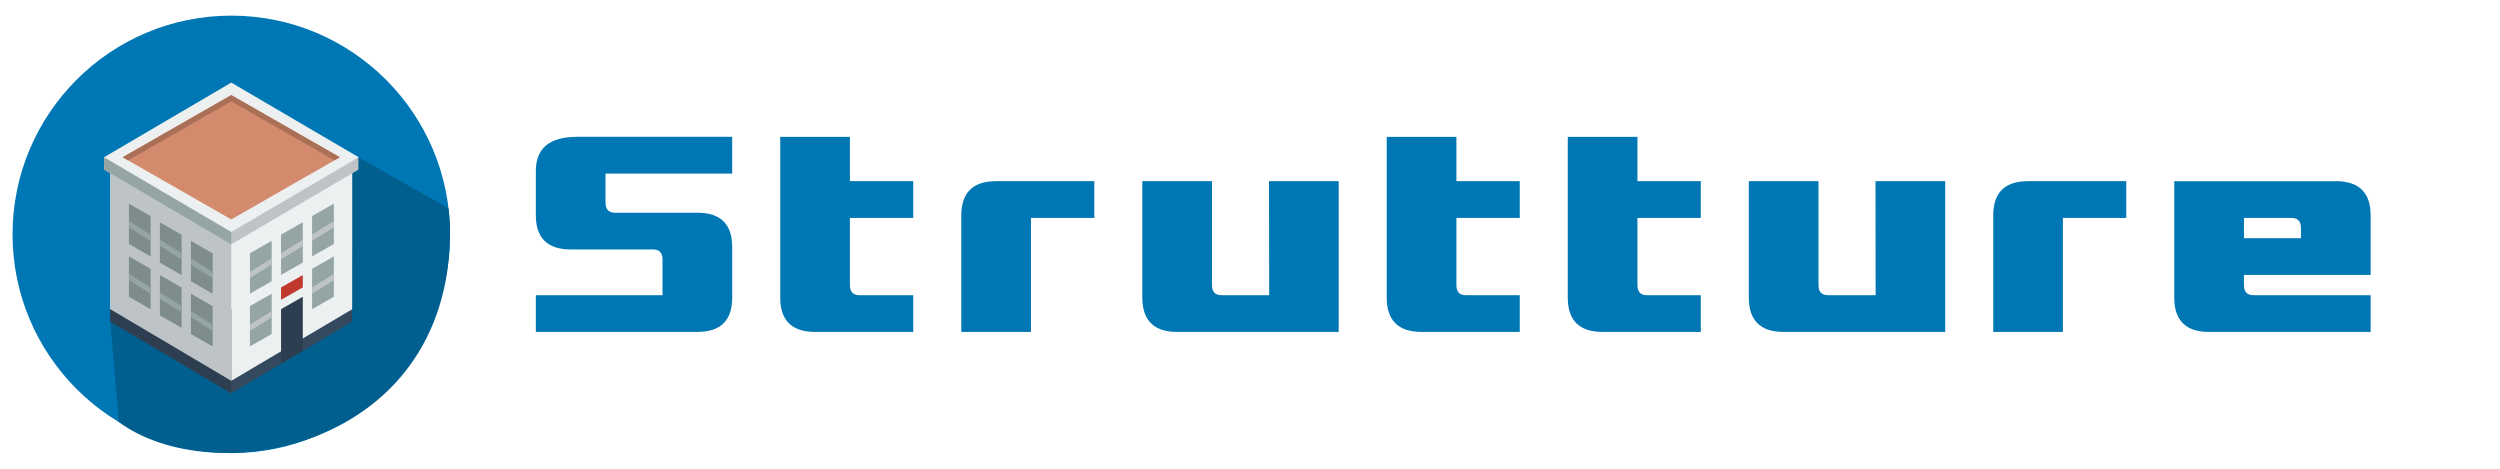
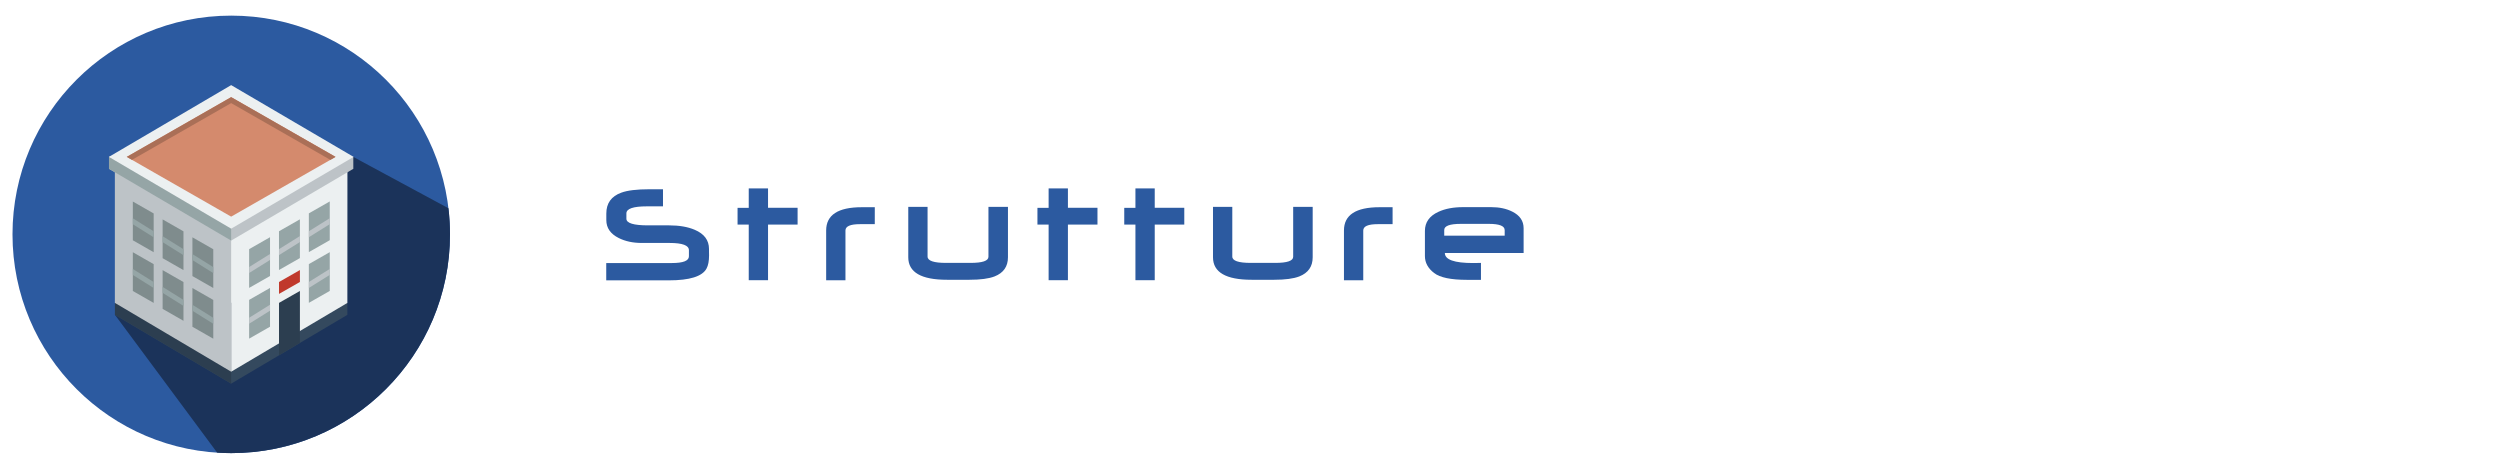
<svg xmlns="http://www.w3.org/2000/svg" version="1.1" id="Layer_1" x="0px" y="0px" viewBox="0 0 320 60" xml:space="preserve" width="320" height="60">
  <defs id="defs53">










	
	






		
		
		
	
	
	

	
	

	
	
</defs>
  <g id="g20">
</g>
  <g id="g22">
</g>
  <g id="g24">
</g>
  <g id="g26">
</g>
  <g id="g28">
</g>
  <g id="g30">
</g>
  <g id="g32">
</g>
  <g id="g34">
</g>
  <g id="g36">
</g>
  <g id="g38">
</g>
  <g id="g40">
</g>
  <g id="g42">
</g>
  <g id="g44">
</g>
  <g id="g46">
</g>
  <g id="g48">
</g>
  <g id="g20-3" transform="translate(-323.7408,97.80965)">
</g>
  <g id="g22-5" transform="translate(-323.7408,97.80965)">
</g>
  <g id="g24-6" transform="translate(-323.7408,97.80965)">
</g>
  <g id="g26-2" transform="translate(-323.7408,97.80965)">
</g>
  <g id="g28-9" transform="translate(-323.7408,97.80965)">
</g>
  <g id="g30-1" transform="translate(-323.7408,97.80965)">
</g>
  <g id="g32-2" transform="translate(-323.7408,97.80965)">
</g>
  <g id="g34-7" transform="translate(-323.7408,97.80965)">
</g>
  <g id="g36-0" transform="translate(-323.7408,97.80965)">
</g>
  <g id="g38-9" transform="translate(-323.7408,97.80965)">
</g>
  <g id="g40-3" transform="translate(-323.7408,97.80965)">
</g>
  <g id="g42-6" transform="translate(-323.7408,97.80965)">
</g>
  <g id="g44-0" transform="translate(-323.7408,97.80965)">
</g>
  <g id="g46-6" transform="translate(-323.7408,97.80965)">
</g>
  <g id="g48-2" transform="translate(-323.7408,97.80965)">
</g>
  <g id="g714" transform="translate(-973.9952,-34.92291)">
</g>
  <g id="g716" transform="translate(-973.9952,-34.92291)">
</g>
  <g id="g718" transform="translate(-973.9952,-34.92291)">
</g>
  <g id="g720" transform="translate(-973.9952,-34.92291)">
</g>
  <g id="g722" transform="translate(-973.9952,-34.92291)">
</g>
  <g id="g724" transform="translate(-973.9952,-34.92291)">
</g>
  <g id="g726" transform="translate(-973.9952,-34.92291)">
</g>
  <g id="g728" transform="translate(-973.9952,-34.92291)">
</g>
  <g id="g730" transform="translate(-973.9952,-34.92291)">
</g>
  <g id="g732" transform="translate(-973.9952,-34.92291)">
</g>
  <g id="g734" transform="translate(-973.9952,-34.92291)">
</g>
  <g id="g736" transform="translate(-973.9952,-34.92291)">
</g>
  <g id="g738" transform="translate(-973.9952,-34.92291)">
</g>
  <g id="g740" transform="translate(-973.9952,-34.92291)">
</g>
  <g id="g742" transform="translate(-973.9952,-34.92291)">
</g>
  <g id="g20-36" transform="translate(-220.4684,-138.3281)">
</g>
  <g id="g22-1" transform="translate(-220.4684,-138.3281)">
</g>
  <g id="g24-2" transform="translate(-220.4684,-138.3281)">
</g>
  <g id="g26-9" transform="translate(-220.4684,-138.3281)">
</g>
  <g id="g28-3" transform="translate(-220.4684,-138.3281)">
</g>
  <g id="g30-19" transform="translate(-220.4684,-138.3281)">
</g>
  <g id="g32-4" transform="translate(-220.4684,-138.3281)">
</g>
  <g id="g34-78" transform="translate(-220.4684,-138.3281)">
</g>
  <g id="g36-4" transform="translate(-220.4684,-138.3281)">
</g>
  <g id="g38-5" transform="translate(-220.4684,-138.3281)">
</g>
  <g id="g40-0" transform="translate(-220.4684,-138.3281)">
</g>
  <g id="g42-3" transform="translate(-220.4684,-138.3281)">
</g>
  <g id="g44-6" transform="translate(-220.4684,-138.3281)">
</g>
  <g id="g46-1" transform="translate(-220.4684,-138.3281)">
</g>
  <g id="g48-0" transform="translate(-220.4684,-138.3281)">
</g>
  <g id="g714-6" transform="translate(-870.7228,-271.0607)">
</g>
  <g id="g716-3" transform="translate(-870.7228,-271.0607)">
</g>
  <g id="g718-2" transform="translate(-870.7228,-271.0607)">
</g>
  <g id="g720-0" transform="translate(-870.7228,-271.0607)">
</g>
  <g id="g722-6" transform="translate(-870.7228,-271.0607)">
</g>
  <g id="g724-1" transform="translate(-870.7228,-271.0607)">
</g>
  <g id="g726-5" transform="translate(-870.7228,-271.0607)">
</g>
  <g id="g728-5" transform="translate(-870.7228,-271.0607)">
</g>
  <g id="g730-4" transform="translate(-870.7228,-271.0607)">
</g>
  <g id="g732-7" transform="translate(-870.7228,-271.0607)">
</g>
  <g id="g734-6" transform="translate(-870.7228,-271.0607)">
</g>
  <g id="g736-5" transform="translate(-870.7228,-271.0607)">
</g>
  <g id="g738-6" transform="translate(-870.7228,-271.0607)">
</g>
  <g id="g740-9" transform="translate(-870.7228,-271.0607)">
</g>
  <g id="g742-3" transform="translate(-870.7228,-271.0607)">
</g>
-   <g id="g3174" transform="matrix(1.174266,0,0,1.174266,327.4764,178.4319)">
-     <path d="m -216.671,-124.761 q -3.784,0 -3.798,-3.715 v -4.833 q 0,-3.728 4.488,-3.728 h 16.916 v 4.005 h -13.809 v 3.162 q 0,1.105 1.022,1.105 h 8.99 q 3.784,0 3.798,3.715 v 5.537 q 0,3.742 -3.798,3.742 h -17.607 v -4.005 h 13.809 v -3.88 q 0,-1.105 -1.022,-1.105 z" id="path2127" style="font-size:28.281px;font-family:Interceptor;-inkscape-font-specification:Interceptor;letter-spacing:4.545px;fill:#0077b5;stroke-width:0.758;stroke-linecap:round;stroke-linejoin:round" />
-     <path d="m -186.234,-132.204 h 6.905 v 4.005 h -6.905 v 7.319 q 0,1.105 1.022,1.105 h 5.883 v 4.005 h -10.702 q -3.784,0 -3.798,-3.715 v -17.551 h 7.595 z" id="path2124" style="font-size:28.281px;font-family:Interceptor;-inkscape-font-specification:Interceptor;letter-spacing:4.545px;fill:#0077b5;stroke-width:0.758;stroke-linecap:round;stroke-linejoin:round" />
-     <path d="m -166.498,-115.771 h -7.595 v -12.718 q 0.014,-3.715 3.798,-3.715 h 10.702 v 4.005 h -6.905 z" id="path2121" style="font-size:28.281px;font-family:Interceptor;-inkscape-font-specification:Interceptor;letter-spacing:4.545px;fill:#0077b5;stroke-width:0.758;stroke-linecap:round;stroke-linejoin:round" />
-     <path d="m -140.549,-132.204 h 7.595 v 16.433 h -17.607 q -3.784,0 -3.798,-3.715 v -12.718 h 7.595 v 11.324 q 0,1.105 1.022,1.105 h 5.206 z" id="path2118" style="font-size:28.281px;font-family:Interceptor;-inkscape-font-specification:Interceptor;letter-spacing:4.545px;fill:#0077b5;stroke-width:0.758;stroke-linecap:round;stroke-linejoin:round" />
-     <path d="m -120.123,-132.204 h 6.905 v 4.005 h -6.905 v 7.319 q 0,1.105 1.022,1.105 h 5.883 v 4.005 h -10.702 q -3.784,0 -3.798,-3.715 v -17.551 h 7.595 z" id="path2115" style="font-size:28.281px;font-family:Interceptor;-inkscape-font-specification:Interceptor;letter-spacing:4.545px;fill:#0077b5;stroke-width:0.758;stroke-linecap:round;stroke-linejoin:round" />
-     <path d="m -100.388,-132.204 h 6.905 v 4.005 h -6.905 v 7.319 q 0,1.105 1.022,1.105 h 5.883 v 4.005 h -10.702 q -3.784,0 -3.798,-3.715 v -17.551 h 7.595 z" id="path2112" style="font-size:28.281px;font-family:Interceptor;-inkscape-font-specification:Interceptor;letter-spacing:4.545px;fill:#0077b5;stroke-width:0.758;stroke-linecap:round;stroke-linejoin:round" />
-     <path d="m -74.439,-132.204 h 7.595 v 16.433 h -17.607 q -3.784,0 -3.798,-3.715 v -12.718 h 7.595 v 11.324 q 0,1.105 1.022,1.105 h 5.206 z" id="path2109" style="font-size:28.281px;font-family:Interceptor;-inkscape-font-specification:Interceptor;letter-spacing:4.545px;fill:#0077b5;stroke-width:0.758;stroke-linecap:round;stroke-linejoin:round" />
-     <path d="m -54.013,-115.771 h -7.595 v -12.718 q 0.014,-3.715 3.798,-3.715 h 10.702 v 4.005 h -6.905 z" id="path2106" style="font-size:28.281px;font-family:Interceptor;-inkscape-font-specification:Interceptor;letter-spacing:4.545px;fill:#0077b5;stroke-width:0.758;stroke-linecap:round;stroke-linejoin:round" />
-     <path d="m -34.278,-121.985 v 1.105 q 0,1.105 1.022,1.105 h 12.787 v 4.005 h -17.607 q -3.784,0 -3.798,-3.715 v -12.718 h 17.607 q 3.798,0 3.798,3.728 v 6.49 z m 6.214,-5.109 q 0,-1.105 -1.036,-1.105 h -5.178 v 2.209 h 6.214 z" id="path2103" style="font-size:28.281px;font-family:Interceptor;-inkscape-font-specification:Interceptor;letter-spacing:4.545px;fill:#0077b5;stroke-width:0.758;stroke-linecap:round;stroke-linejoin:round" />
-   </g>
-   <g id="g3129" transform="matrix(0.3974817,0,0,0.3974817,77.49086,35.96478)">
-     <circle style="fill:#0077b5;fill-opacity:1;stroke-width:0.275" cx="-120.468" cy="-15.006" r="70.443" id="circle2-6-7" />
-     <path style="fill:#005f8f;fill-opacity:1;stroke-width:0.275" d="m -50.526,-23.414 -28.926,-16.426 -79.978,52.932 2.759,32.33 c 30.214,22.417 105.975,8.907 106.647,-60.429 0,-2.846 -0.174,-5.651 -0.501,-8.408 z" id="path4-1-4" />
-     <g id="g2418" transform="translate(-161.4581,-63.87273)">
-       <path fill="#34495e" d="m 40.972,72.902 c 0,0 -38.986,0.031 -38.944,0.041 0.017,0.865 0,4.022 0,4.022 l 38.943,23.052 38.944,-23.052 c 0,0 -0.035,-3.198 -0.008,-3.987 -0.092,-0.194 -38.935,-0.076 -38.935,-0.076 z" id="path2370" />
-       <path fill="#ecf0f1" d="m 40.972,25.932 c 0,0 -38.986,0.031 -38.944,0.041 0.017,0.865 0,46.996 0,46.996 L 40.972,96.02 79.916,72.969 c 0,0 -0.004,-46.171 0.022,-46.96 -0.089,-0.196 -38.966,-0.077 -38.966,-0.077 z" id="path2372" />
-       <path fill="#2c3e50" d="m 2.028,72.943 c 0.017,0.865 0,4.022 0,4.022 l 38.943,23.052 V 72.902 c 0.001,0 -38.986,0.032 -38.943,0.041 z" id="path2374" />
-       <path fill="#bdc3c7" d="m 2.028,25.973 c 0.017,0.865 0,46.996 0,46.996 L 40.972,96.02 V 25.932 c 0,0 -38.987,0.031 -38.944,0.041 z" id="path2376" />
-       <path fill="#bdc3c7" d="m 40.972,23.968 c 0,0 -40.983,0.031 -40.941,0.041 0.018,0.865 0,4.022 0,4.022 l 40.94,24.051 40.94,-24.051 c 0,0 -0.033,-3.198 -0.008,-3.987 -0.09,-0.195 -40.931,-0.076 -40.931,-0.076 z" id="path2378" />
-       <path fill="#95a5a6" d="m 46.994,54.949 7.004,-3.998 v 12.992 l -7.004,3.996 z m 10.007,-5.997 7.005,-3.998 v 12.993 l -7.005,3.996 z M 0.034,28.032 40.86,52.016 h 0.111 V 24.033 H 0.034 v 0.217 c 0.008,0.758 0.003,2.276 0,3.141 z m 66.974,14.924 7.007,-3.997 V 51.95 l -7.007,3.997 z m -20.014,28.993 7.004,-3.998 v 12.992 l -7.004,3.998 z M 67.008,59.955 74.015,55.958 V 68.95 l -7.007,3.997 z" id="path2380" />
-       <path fill="#2c3e50" d="m 57.008,72.955 7.005,-3.997 v 17.421 l -7.005,4.146 z" id="path2382" />
-       <path fill="#c0392c" d="m 57.008,65.955 7.005,-3.997 v 3.992 l -7.005,3.997 z" id="path2384" />
-       <path fill="#ecf0f1" d="M 40.972,-0.018 0,24.033 40.972,48.084 82.006,24.033 Z" id="path2386" />
-       <path fill="#d48a6d" d="M 40.972,4.011 5.991,24.033 40.972,44.055 75.953,24.033 Z" id="path2388" />
-       <path fill="#7f8c8d" d="m 34.981,54.98 -6.989,-3.998 v 12.992 l 6.989,3.996 z m -9.985,-5.997 -6.989,-3.998 v 12.994 l 6.989,3.996 z M 15.011,42.987 8.022,38.989 V 51.98 l 6.989,3.998 z m 19.97,28.982 -6.989,-3.996 v 12.99 l 6.989,3.998 z m -9.985,-5.996 -6.989,-3.996 v 12.99 l 6.989,3.998 z M 15.011,59.977 8.022,55.979 v 12.992 l 6.989,3.998 z" id="path2390" />
-       <path fill="#bdc3c7" d="m 74.015,44.58 -7.007,4.372 v 1.999 l 7.007,-4.372 z m 0,17 -7.007,4.372 v 1.999 l 7.007,-4.373 z M 64.006,50.576 57.001,54.949 v 1.998 l 7.005,-4.373 z m -10.008,5.996 -7.004,4.373 v 1.998 l 7.004,-4.371 z m 0,17 -7.004,4.373 v 1.998 l 7.004,-4.371 z" id="path2392" />
-       <path fill="#95a5a6" d="m 27.992,56.604 v 2 l 6.989,4.371 v -1.998 z m 0,16.99 v 1.998 l 6.989,4.373 v -2 z m -9.985,-5.996 v 1.998 l 6.989,4.373 v -2 z m 0,-16.991 v 1.998 l 6.989,4.374 V 54.98 Z M 8.019,61.6 v 1.998 l 6.992,4.375 v -2 z m 0,-16.991 v 1.999 l 6.992,4.374 v -1.999 z" id="path2394" />
-       <path fill="#aa6f57" d="m 40.972,6.011 33.234,19.022 1.747,-1 L 40.972,4.011 5.991,24.033 l 1.747,1 z" id="path2396" />
+   <g id="g9947" transform="matrix(0.5544554,0,0,0.5544554,-25.84612,0.891089)">
+     <circle style="fill:#2c5aa0;fill-opacity:1;stroke-width:0.197" cx="100" cy="52.5" r="50.5" id="circle2" />
+     <path style="fill:#1b335a;fill-opacity:1;stroke-width:0.197" d="M 150.141,46.473 128.177,34.619 C 104.127,55.91 114.683,78.608 73.15,71.077 l 23.598,31.816 C 97.823,102.961 98.907,103 100,103 c 27.89,0 50.5,-22.61 50.5,-50.5 0,-2.04 -0.124,-4.051 -0.359,-6.027 z" id="path4" />
+     <g id="g9404" transform="matrix(0.6889126,0,0,0.6889126,199.2127,-46.35577)">
+       <g id="g2418-2" transform="translate(-185.0165,93.49586)">
+         <path fill="#34495e" d="m 40.972,72.902 c 0,0 -38.986,0.031 -38.944,0.041 0.017,0.865 0,4.022 0,4.022 l 38.943,23.052 38.944,-23.052 c 0,0 -0.035,-3.198 -0.008,-3.987 -0.092,-0.194 -38.935,-0.076 -38.935,-0.076 z" id="path2370-5" />
+         <path fill="#ecf0f1" d="m 40.972,25.932 c 0,0 -38.986,0.031 -38.944,0.041 0.017,0.865 0,46.996 0,46.996 L 40.972,96.02 79.916,72.969 c 0,0 -0.004,-46.171 0.022,-46.96 -0.089,-0.196 -38.966,-0.077 -38.966,-0.077 z" id="path2372-4" />
+         <path fill="#2c3e50" d="m 2.028,72.943 c 0.017,0.865 0,4.022 0,4.022 l 38.943,23.052 V 72.902 c 0.001,0 -38.986,0.032 -38.943,0.041 z" id="path2374-7" />
+         <path fill="#bdc3c7" d="m 2.028,25.973 c 0.017,0.865 0,46.996 0,46.996 L 40.972,96.02 V 25.932 c 0,0 -38.987,0.031 -38.944,0.041 z" id="path2376-4" />
+         <path fill="#bdc3c7" d="m 40.972,23.968 c 0,0 -40.983,0.031 -40.941,0.041 0.018,0.865 0,4.022 0,4.022 l 40.94,24.051 40.94,-24.051 c 0,0 -0.033,-3.198 -0.008,-3.987 -0.09,-0.195 -40.931,-0.076 -40.931,-0.076 z" id="path2378-4" />
+         <path fill="#95a5a6" d="m 46.994,54.949 7.004,-3.998 v 12.992 l -7.004,3.996 z m 10.007,-5.997 7.005,-3.998 v 12.993 l -7.005,3.996 z M 0.034,28.032 40.86,52.016 h 0.111 V 24.033 H 0.034 v 0.217 c 0.008,0.758 0.003,2.276 0,3.141 z m 66.974,14.924 7.007,-3.997 V 51.95 l -7.007,3.997 z m -20.014,28.993 7.004,-3.998 v 12.992 l -7.004,3.998 z M 67.008,59.955 74.015,55.958 V 68.95 l -7.007,3.997 z" id="path2380-3" />
+         <path fill="#2c3e50" d="m 57.008,72.955 7.005,-3.997 v 17.421 l -7.005,4.146 z" id="path2382-0" />
+         <path fill="#c0392c" d="m 57.008,65.955 7.005,-3.997 v 3.992 l -7.005,3.997 z" id="path2384-7" />
+         <path fill="#ecf0f1" d="M 40.972,-0.018 0,24.033 40.972,48.084 82.006,24.033 Z" id="path2386-8" />
+         <path fill="#d48a6d" d="M 40.972,4.011 5.991,24.033 40.972,44.055 75.953,24.033 Z" id="path2388-6" />
+         <path fill="#7f8c8d" d="m 34.981,54.98 -6.989,-3.998 v 12.992 l 6.989,3.996 z m -9.985,-5.997 -6.989,-3.998 v 12.994 l 6.989,3.996 z M 15.011,42.987 8.022,38.989 V 51.98 l 6.989,3.998 z m 19.97,28.982 -6.989,-3.996 v 12.99 l 6.989,3.998 z m -9.985,-5.996 -6.989,-3.996 v 12.99 l 6.989,3.998 z M 15.011,59.977 8.022,55.979 v 12.992 l 6.989,3.998 z" id="path2390-8" />
+         <path fill="#bdc3c7" d="m 74.015,44.58 -7.007,4.372 v 1.999 l 7.007,-4.372 z m 0,17 -7.007,4.372 v 1.999 l 7.007,-4.373 z M 64.006,50.576 57.001,54.949 v 1.998 l 7.005,-4.373 z m -10.008,5.996 -7.004,4.373 v 1.998 l 7.004,-4.371 z m 0,17 -7.004,4.373 v 1.998 l 7.004,-4.371 z" id="path2392-8" />
+         <path fill="#95a5a6" d="m 27.992,56.604 v 2 l 6.989,4.371 v -1.998 z m 0,16.99 v 1.998 l 6.989,4.373 v -2 z m -9.985,-5.996 v 1.998 l 6.989,4.373 v -2 z m 0,-16.991 v 1.998 l 6.989,4.374 V 54.98 Z M 8.019,61.6 v 1.998 l 6.992,4.375 v -2 z m 0,-16.991 v 1.999 l 6.992,4.374 v -1.999 z" id="path2394-4" />
+         <path fill="#aa6f57" d="m 40.972,6.011 33.234,19.022 1.747,-1 L 40.972,4.011 5.991,24.033 l 1.747,1 z" id="path2396-3" />
+       </g>
    </g>
  </g>
+   <g id="g9492" transform="translate(36.31175,-98.98873)">
+     <path d="m 54.449,131.655 q 0,1.121 -0.328,1.714 -0.82,1.504 -4.813,1.504 h -8.021 v -2.215 h 8.395 q 2.188,0 2.188,-0.866 v -0.775 q 0,-0.93 -2.479,-0.93 h -3.564 q -1.677,0 -2.935,-0.629 -1.595,-0.793 -1.595,-2.297 v -0.839 q 0,-1.978 1.914,-2.671 1.176,-0.438 3.582,-0.438 h 1.759 v 2.188 h -2.069 q -2.616,0 -2.616,0.902 v 0.684 q 0,0.848 2.762,0.848 h 2.707 q 1.941,0 3.272,0.565 1.832,0.775 1.832,2.452 0,0.128 0,0.401 0.009,0.273 0.009,0.401 z" id="path9472" style="font-size:18.667px;font-family:Neuropolitical;-inkscape-font-specification:Neuropolitical;letter-spacing:3px;fill:#2c5aa0;stroke-width:2;stroke-linecap:round;stroke-linejoin:round" />
+     <path d="m 65.78,127.735 h -3.783 v 7.119 h -2.47 v -7.119 h -1.431 v -2.142 h 1.431 v -2.488 h 2.47 v 2.479 h 3.783 z" id="path9469" style="font-size:18.667px;font-family:Neuropolitical;-inkscape-font-specification:Neuropolitical;letter-spacing:3px;fill:#2c5aa0;stroke-width:2;stroke-linecap:round;stroke-linejoin:round" />
+     <path d="M 75.661,127.681 H 73.766 q -1.859,0 -1.859,0.811 v 6.371 h -2.47 v -6.371 q 0,-2.98 4.557,-2.98 h 1.668 z" id="path9466" style="font-size:18.667px;font-family:Neuropolitical;-inkscape-font-specification:Neuropolitical;letter-spacing:3px;fill:#2c5aa0;stroke-width:2;stroke-linecap:round;stroke-linejoin:round" />
+     <path d="m 92.707,131.919 q 0,1.777 -1.714,2.452 -1.103,0.428 -3.217,0.428 h -2.871 q -4.958,0 -4.958,-2.88 v -6.453 h 2.47 v 6.362 q 0,0.811 2.361,0.811 h 3.135 q 2.297,0 2.297,-0.784 v -6.389 h 2.497 z" id="path9463" style="font-size:18.667px;font-family:Neuropolitical;-inkscape-font-specification:Neuropolitical;letter-spacing:3px;fill:#2c5aa0;stroke-width:2;stroke-linecap:round;stroke-linejoin:round" />
+     <path d="m 104.165,127.735 h -3.783 v 7.119 h -2.47 v -7.119 h -1.431 v -2.142 h 1.431 v -2.488 h 2.47 v 2.479 h 3.783 z" id="path9460" style="font-size:18.667px;font-family:Neuropolitical;-inkscape-font-specification:Neuropolitical;letter-spacing:3px;fill:#2c5aa0;stroke-width:2;stroke-linecap:round;stroke-linejoin:round" />
+     <path d="m 115.277,127.735 h -3.783 v 7.119 h -2.47 v -7.119 h -1.431 v -2.142 h 1.431 v -2.488 h 2.47 v 2.479 h 3.783 z" id="path9457" style="font-size:18.667px;font-family:Neuropolitical;-inkscape-font-specification:Neuropolitical;letter-spacing:3px;fill:#2c5aa0;stroke-width:2;stroke-linecap:round;stroke-linejoin:round" />
+     <path d="m 131.712,131.919 q 0,1.777 -1.714,2.452 -1.103,0.428 -3.217,0.428 h -2.871 q -4.958,0 -4.958,-2.88 v -6.453 h 2.47 v 6.362 q 0,0.811 2.361,0.811 h 3.135 q 2.297,0 2.297,-0.784 v -6.389 h 2.497 z" id="path9454" style="font-size:18.667px;font-family:Neuropolitical;-inkscape-font-specification:Neuropolitical;letter-spacing:3px;fill:#2c5aa0;stroke-width:2;stroke-linecap:round;stroke-linejoin:round" />
+     <path d="m 141.94,127.681 h -1.896 q -1.859,0 -1.859,0.811 v 6.371 h -2.47 v -6.371 q 0,-2.98 4.557,-2.98 h 1.668 z" id="path9451" style="font-size:18.667px;font-family:Neuropolitical;-inkscape-font-specification:Neuropolitical;letter-spacing:3px;fill:#2c5aa0;stroke-width:2;stroke-linecap:round;stroke-linejoin:round" />
+     <path d="m 158.712,131.372 h -10.081 q 0,1.285 3.619,1.285 0.237,0 0.574,-0.009 0.337,-0.009 0.428,-0.009 v 2.169 h -1.796 q -3.072,0 -4.202,-0.875 -1.176,-0.902 -1.176,-2.169 v -3.217 q 0,-1.65 1.723,-2.443 1.294,-0.602 3.163,-0.602 h 3.591 q 1.568,0 2.707,0.574 1.449,0.72 1.449,2.124 z m -2.424,-2.215 v -0.711 q 0,-0.802 -2.023,-0.802 h -3.591 q -2.124,0 -2.124,0.784 v 0.729 z" id="path9448" style="font-size:18.667px;font-family:Neuropolitical;-inkscape-font-specification:Neuropolitical;letter-spacing:3px;fill:#2c5aa0;stroke-width:2;stroke-linecap:round;stroke-linejoin:round" />
+   </g>
</svg>
